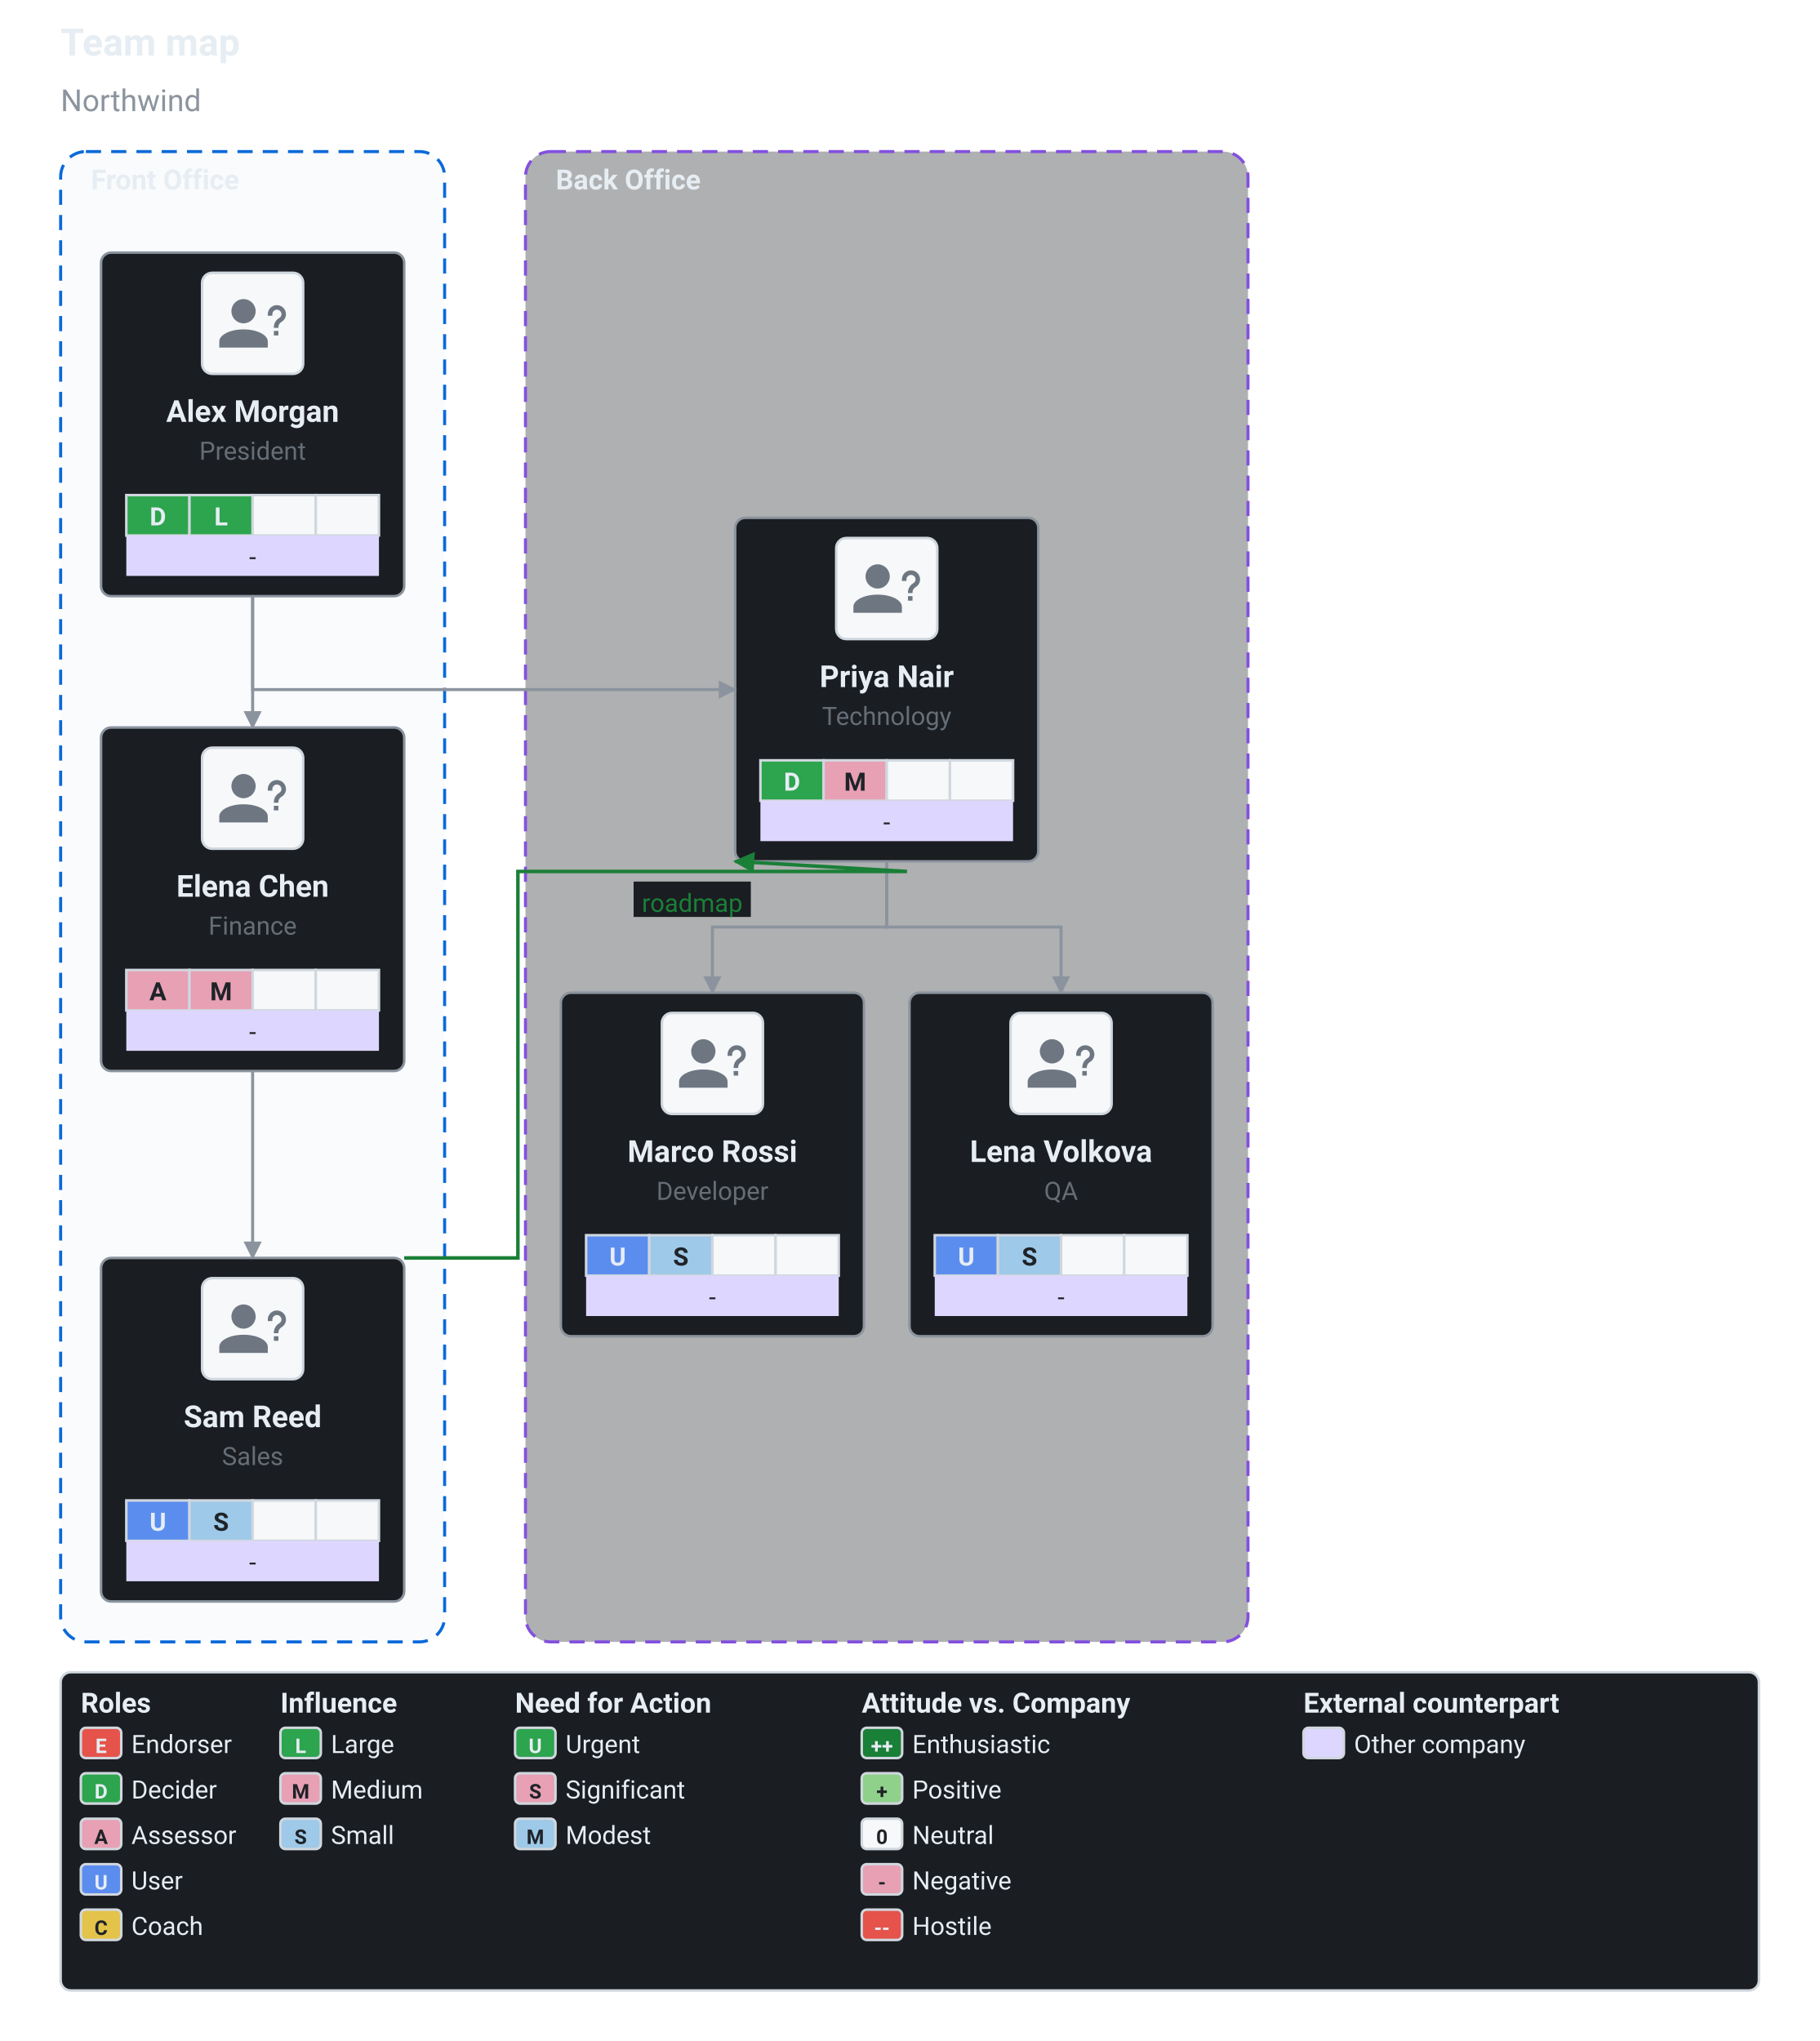
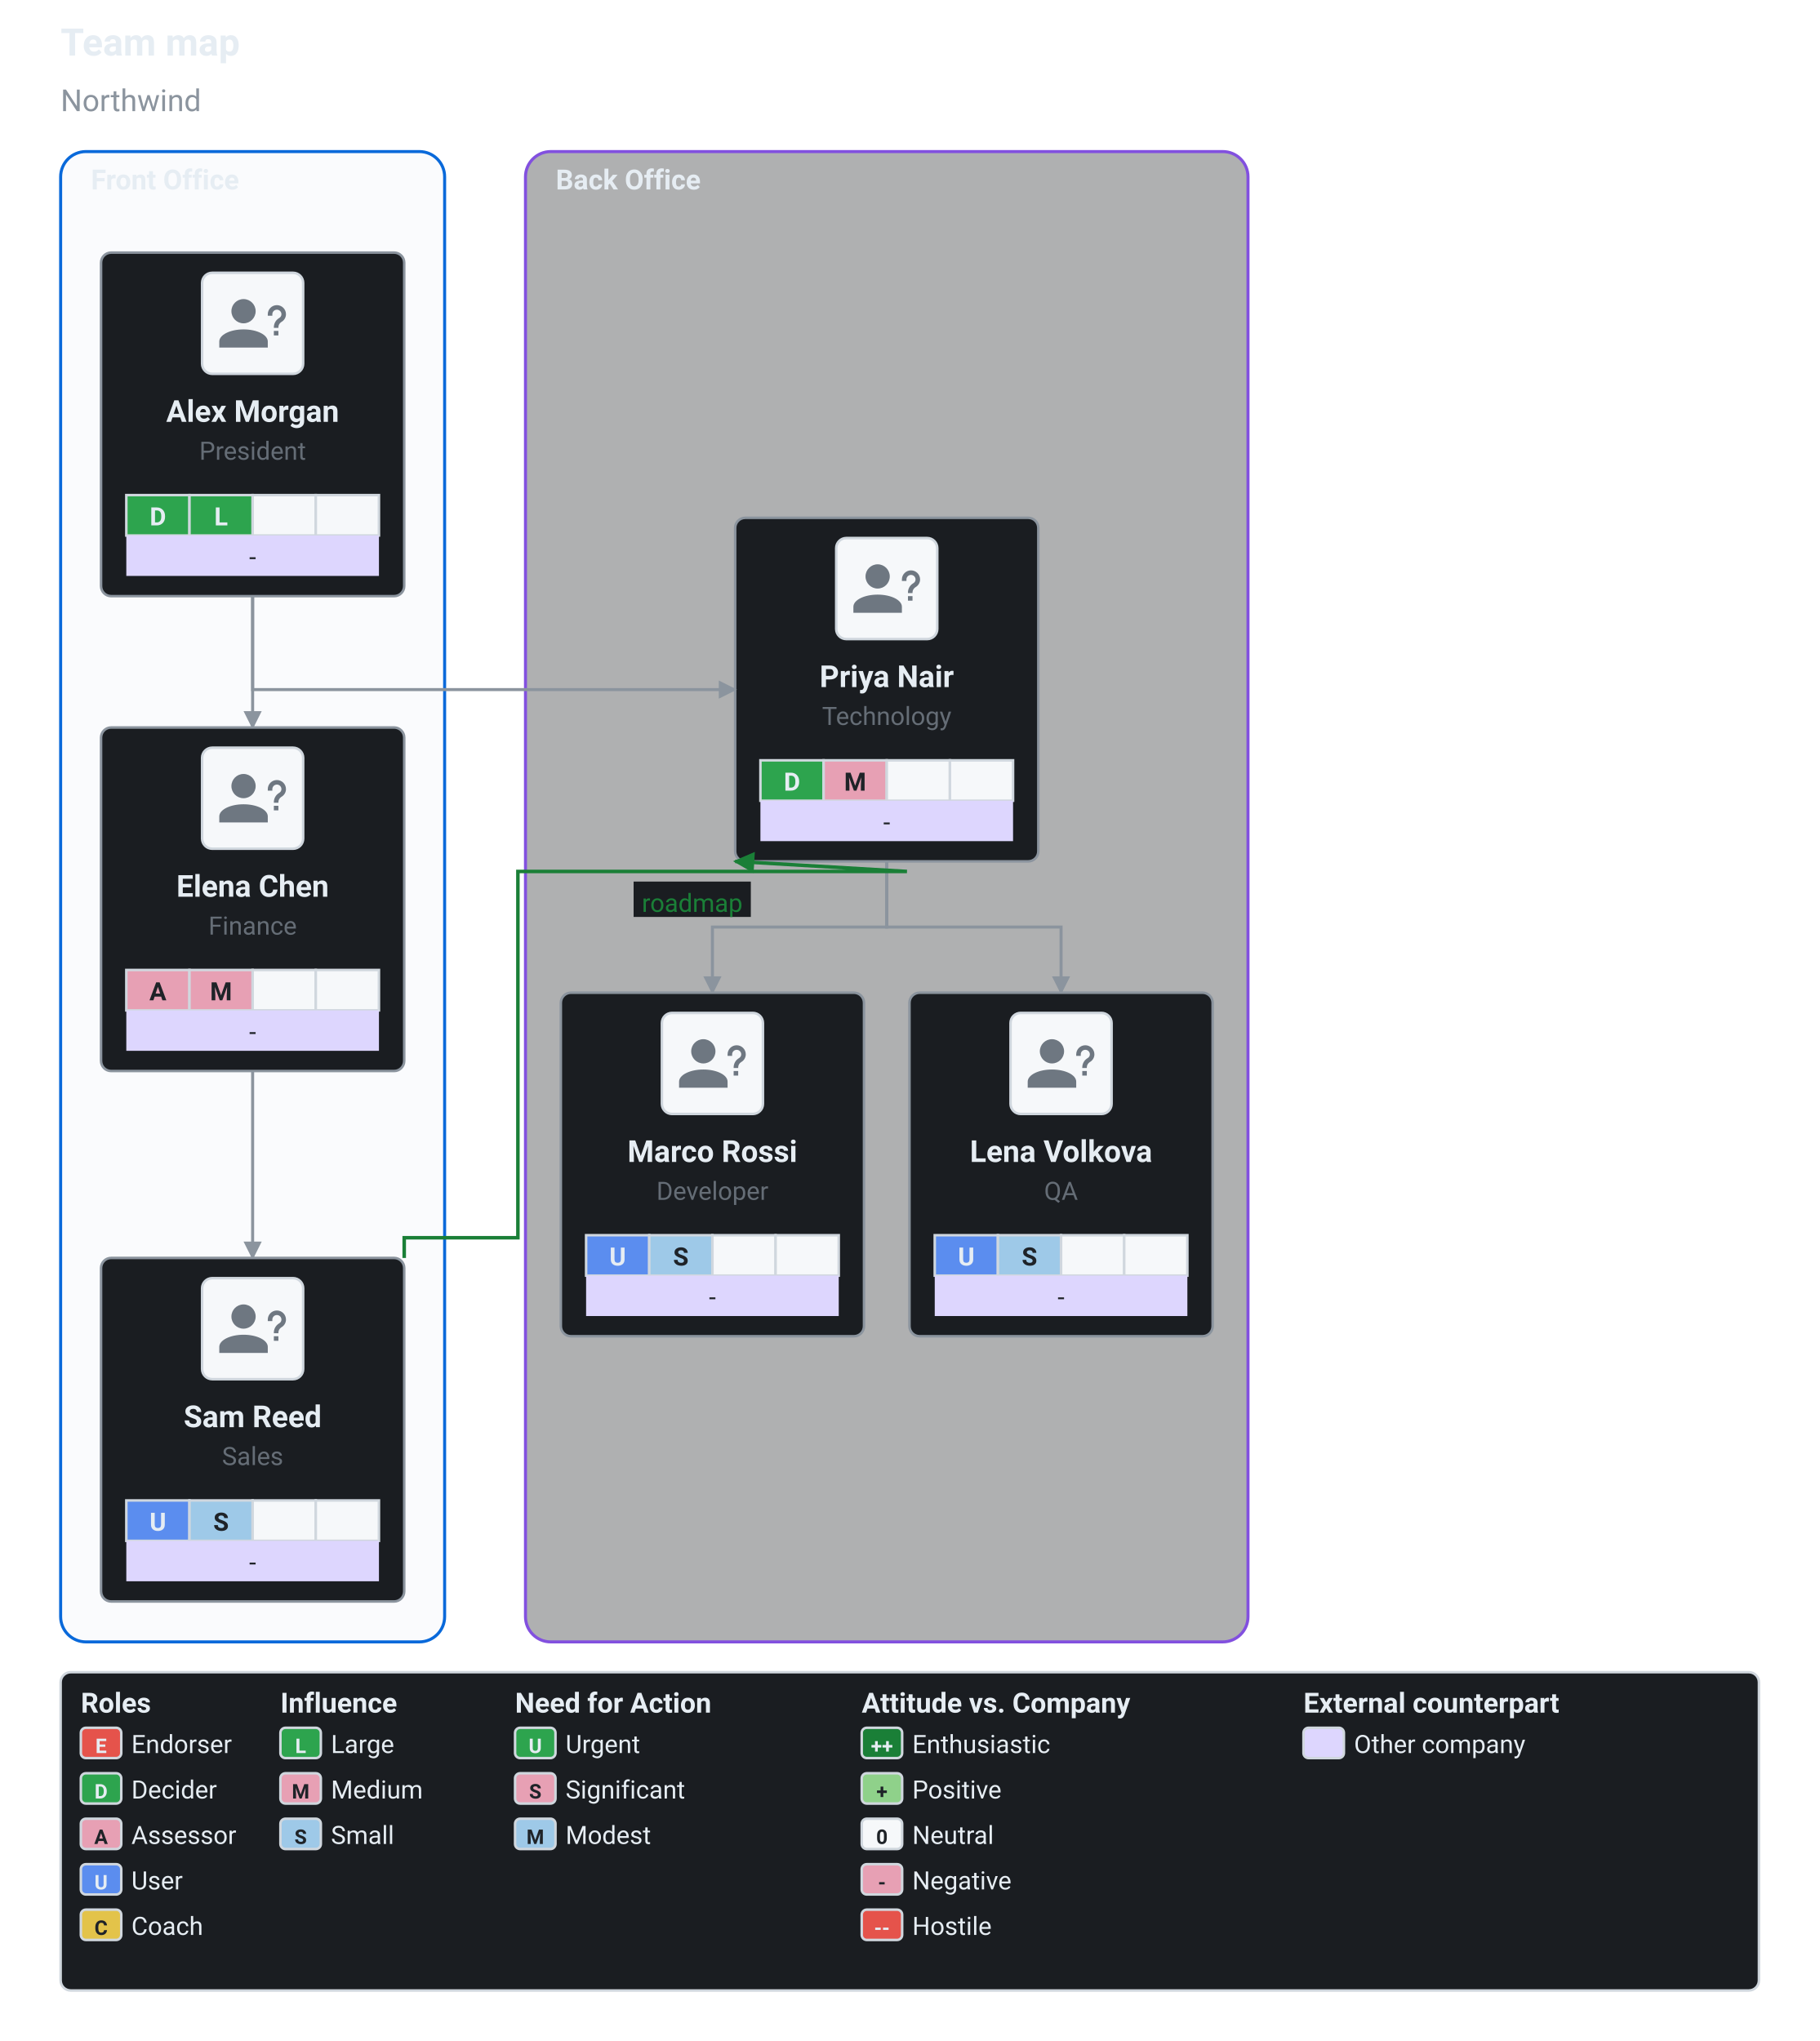
<svg xmlns="http://www.w3.org/2000/svg" viewBox="0 0 720.25 808" width="720.25" height="808" role="img" font-family="system-ui, -apple-system, &quot;Segoe UI&quot;, Roboto, sans-serif">
  <text x="24" y="22" fill="#e6edf3" font-size="15" text-anchor="start" font-weight="700">Team map</text>
  <text x="24" y="44" fill="#8b949e" font-size="12" text-anchor="start">Northwind</text>
  <defs>
    <marker id="ext-pm-report" viewBox="0 0 10 10" refX="9" refY="5" markerWidth="6" markerHeight="6" orient="auto-start-reverse">
      <path d="M 0 0 L 10 5 L 0 10 z" fill="#8b949e" />
    </marker>
  </defs>
-   <rect x="24" y="60" width="152" height="590" rx="10" ry="10" fill="#f6f8fa" fill-opacity="0.55" stroke="#0969da" stroke-width="1.2" stroke-dasharray="6 4" data-team="powermap" data-team-id="front" />
+   <rect x="24" y="60" width="152" height="590" rx="10" ry="10" fill="#f6f8fa" fill-opacity="0.55" stroke="#0969da" stroke-width="1.2" data-team="powermap" data-team-id="front" />
  <text x="36" y="75" fill="#e6edf3" font-size="11" text-anchor="start" font-weight="600" data-team-label="1">Front Office</text>
-   <rect x="208" y="60" width="286" height="590" rx="10" ry="10" fill="#1a1d21" fill-opacity="0.35" stroke="#8250df" stroke-width="1.2" stroke-dasharray="6 4" data-team="powermap" data-team-id="back" />
+   <rect x="208" y="60" width="286" height="590" rx="10" ry="10" fill="#1a1d21" fill-opacity="0.35" stroke="#8250df" stroke-width="1.2" data-team="powermap" data-team-id="back" />
  <text x="220" y="75" fill="#e6edf3" font-size="11" text-anchor="start" font-weight="600" data-team-label="1">Back Office</text>
  <path d="M 100 236 L 100 262 L 100 262 L 100 288" fill="none" stroke="#8b949e" stroke-width="1.2" marker-end="url(#ext-pm-report)" />
  <path d="M 351 341 L 351 367 L 282 367 L 282 393" fill="none" stroke="#8b949e" stroke-width="1.2" marker-end="url(#ext-pm-report)" />
  <path d="M 351 341 L 351 367 L 420 367 L 420 393" fill="none" stroke="#8b949e" stroke-width="1.2" marker-end="url(#ext-pm-report)" />
  <path d="M 100 424 L 100 461 L 100 461 L 100 498" fill="none" stroke="#8b949e" stroke-width="1.2" marker-end="url(#ext-pm-report)" />
  <rect x="40" y="100" width="120" height="136" fill="#1a1d21" stroke="#8b949e" stroke-width="1" rx="4" />
  <rect x="80" y="108" width="40" height="40" fill="#f6f8fa" stroke="#d0d7de" stroke-width="1" rx="4" />
  <g data-avatar="?" transform="translate(85.6 113.6) scale(1.2)">
    <path d="M13 8a4 4 0 0 1-4 4a4 4 0 0 1-4-4a4 4 0 0 1 4-4a4 4 0 0 1 4 4m4 10v2H1v-2c0-2.21 3.58-4 8-4s8 1.79 8 4m3.5-3.5V16H19v-1.5zm-2-5H17V9a3 3 0 0 1 3-3a3 3 0 0 1 3 3c0 .97-.5 1.88-1.29 2.41l-.3.19c-.57.4-.91 1.01-.91 1.7v.2H19v-.2c0-1.19.6-2.3 1.59-2.95l.29-.19c.39-.26.62-.69.62-1.16A1.5 1.5 0 0 0 20 7.5A1.5 1.5 0 0 0 18.5 9z" fill="#6e7781" />
  </g>
  <text x="100" y="167" fill="#e6edf3" font-size="12" text-anchor="middle" font-weight="700">Alex Morgan</text>
  <text x="100" y="182" fill="#656d76" font-size="10" text-anchor="middle">President</text>
  <rect x="50" y="196" width="25" height="16" fill="#2da44e" stroke="#d0d7de" />
  <text x="62.5" y="208" fill="#e6edf3" font-size="10" text-anchor="middle" font-weight="700">D</text>
  <rect x="75" y="196" width="25" height="16" fill="#2da44e" stroke="#d0d7de" />
  <text x="87.5" y="208" fill="#e6edf3" font-size="10" text-anchor="middle" font-weight="700">L</text>
  <rect x="100" y="196" width="25" height="16" fill="#f6f8fa" stroke="#d0d7de" />
  <rect x="125" y="196" width="25" height="16" fill="#f6f8fa" stroke="#d0d7de" />
  <rect x="50" y="212" width="100" height="16" fill="#ddd6fe" />
  <text x="100" y="224" fill="#1f2328" font-size="10" text-anchor="middle">-</text>
  <rect x="40" y="288" width="120" height="136" fill="#1a1d21" stroke="#8b949e" stroke-width="1" rx="4" />
  <rect x="80" y="296" width="40" height="40" fill="#f6f8fa" stroke="#d0d7de" stroke-width="1" rx="4" />
  <g data-avatar="?" transform="translate(85.6 301.6) scale(1.2)">
    <path d="M13 8a4 4 0 0 1-4 4a4 4 0 0 1-4-4a4 4 0 0 1 4-4a4 4 0 0 1 4 4m4 10v2H1v-2c0-2.21 3.58-4 8-4s8 1.79 8 4m3.5-3.5V16H19v-1.5zm-2-5H17V9a3 3 0 0 1 3-3a3 3 0 0 1 3 3c0 .97-.5 1.88-1.29 2.41l-.3.19c-.57.4-.91 1.01-.91 1.7v.2H19v-.2c0-1.19.6-2.3 1.59-2.95l.29-.19c.39-.26.62-.69.62-1.16A1.5 1.5 0 0 0 20 7.5A1.5 1.5 0 0 0 18.5 9z" fill="#6e7781" />
  </g>
  <text x="100" y="355" fill="#e6edf3" font-size="12" text-anchor="middle" font-weight="700">Elena Chen</text>
  <text x="100" y="370" fill="#656d76" font-size="10" text-anchor="middle">Finance</text>
  <rect x="50" y="384" width="25" height="16" fill="#e7a0b4" stroke="#d0d7de" />
  <text x="62.5" y="396" fill="#1f2328" font-size="10" text-anchor="middle" font-weight="700">A</text>
  <rect x="75" y="384" width="25" height="16" fill="#e7a0b4" stroke="#d0d7de" />
  <text x="87.5" y="396" fill="#1f2328" font-size="10" text-anchor="middle" font-weight="700">M</text>
  <rect x="100" y="384" width="25" height="16" fill="#f6f8fa" stroke="#d0d7de" />
  <rect x="125" y="384" width="25" height="16" fill="#f6f8fa" stroke="#d0d7de" />
  <rect x="50" y="400" width="100" height="16" fill="#ddd6fe" />
  <text x="100" y="412" fill="#1f2328" font-size="10" text-anchor="middle">-</text>
  <rect x="40" y="498" width="120" height="136" fill="#1a1d21" stroke="#8b949e" stroke-width="1" rx="4" />
  <rect x="80" y="506" width="40" height="40" fill="#f6f8fa" stroke="#d0d7de" stroke-width="1" rx="4" />
  <g data-avatar="?" transform="translate(85.6 511.6) scale(1.2)">
    <path d="M13 8a4 4 0 0 1-4 4a4 4 0 0 1-4-4a4 4 0 0 1 4-4a4 4 0 0 1 4 4m4 10v2H1v-2c0-2.21 3.58-4 8-4s8 1.79 8 4m3.5-3.5V16H19v-1.5zm-2-5H17V9a3 3 0 0 1 3-3a3 3 0 0 1 3 3c0 .97-.5 1.88-1.29 2.41l-.3.19c-.57.4-.91 1.01-.91 1.7v.2H19v-.2c0-1.19.6-2.3 1.59-2.95l.29-.19c.39-.26.62-.69.62-1.16A1.5 1.5 0 0 0 20 7.5A1.5 1.5 0 0 0 18.5 9z" fill="#6e7781" />
  </g>
  <text x="100" y="565" fill="#e6edf3" font-size="12" text-anchor="middle" font-weight="700">Sam Reed</text>
  <text x="100" y="580" fill="#656d76" font-size="10" text-anchor="middle">Sales</text>
  <rect x="50" y="594" width="25" height="16" fill="#5b8def" stroke="#d0d7de" />
  <text x="62.5" y="606" fill="#e6edf3" font-size="10" text-anchor="middle" font-weight="700">U</text>
  <rect x="75" y="594" width="25" height="16" fill="#9ec9e8" stroke="#d0d7de" />
  <text x="87.5" y="606" fill="#1f2328" font-size="10" text-anchor="middle" font-weight="700">S</text>
  <rect x="100" y="594" width="25" height="16" fill="#f6f8fa" stroke="#d0d7de" />
  <rect x="125" y="594" width="25" height="16" fill="#f6f8fa" stroke="#d0d7de" />
  <rect x="50" y="610" width="100" height="16" fill="#ddd6fe" />
  <text x="100" y="622" fill="#1f2328" font-size="10" text-anchor="middle">-</text>
  <rect x="291" y="205" width="120" height="136" fill="#1a1d21" stroke="#8b949e" stroke-width="1" rx="4" />
  <rect x="331" y="213" width="40" height="40" fill="#f6f8fa" stroke="#d0d7de" stroke-width="1" rx="4" />
  <g data-avatar="?" transform="translate(336.6 218.6) scale(1.2)">
    <path d="M13 8a4 4 0 0 1-4 4a4 4 0 0 1-4-4a4 4 0 0 1 4-4a4 4 0 0 1 4 4m4 10v2H1v-2c0-2.21 3.58-4 8-4s8 1.79 8 4m3.5-3.5V16H19v-1.5zm-2-5H17V9a3 3 0 0 1 3-3a3 3 0 0 1 3 3c0 .97-.5 1.88-1.29 2.41l-.3.19c-.57.4-.91 1.01-.91 1.7v.2H19v-.2c0-1.19.6-2.3 1.59-2.95l.29-.19c.39-.26.62-.69.62-1.16A1.5 1.5 0 0 0 20 7.5A1.5 1.5 0 0 0 18.5 9z" fill="#6e7781" />
  </g>
  <text x="351" y="272" fill="#e6edf3" font-size="12" text-anchor="middle" font-weight="700">Priya Nair</text>
  <text x="351" y="287" fill="#656d76" font-size="10" text-anchor="middle">Technology</text>
  <rect x="301" y="301" width="25" height="16" fill="#2da44e" stroke="#d0d7de" />
  <text x="313.5" y="313" fill="#e6edf3" font-size="10" text-anchor="middle" font-weight="700">D</text>
  <rect x="326" y="301" width="25" height="16" fill="#e7a0b4" stroke="#d0d7de" />
  <text x="338.5" y="313" fill="#1f2328" font-size="10" text-anchor="middle" font-weight="700">M</text>
  <rect x="351" y="301" width="25" height="16" fill="#f6f8fa" stroke="#d0d7de" />
  <rect x="376" y="301" width="25" height="16" fill="#f6f8fa" stroke="#d0d7de" />
  <rect x="301" y="317" width="100" height="16" fill="#ddd6fe" />
  <text x="351" y="329" fill="#1f2328" font-size="10" text-anchor="middle">-</text>
  <rect x="222" y="393" width="120" height="136" fill="#1a1d21" stroke="#8b949e" stroke-width="1" rx="4" />
  <rect x="262" y="401" width="40" height="40" fill="#f6f8fa" stroke="#d0d7de" stroke-width="1" rx="4" />
  <g data-avatar="?" transform="translate(267.6 406.6) scale(1.2)">
    <path d="M13 8a4 4 0 0 1-4 4a4 4 0 0 1-4-4a4 4 0 0 1 4-4a4 4 0 0 1 4 4m4 10v2H1v-2c0-2.21 3.58-4 8-4s8 1.79 8 4m3.5-3.5V16H19v-1.5zm-2-5H17V9a3 3 0 0 1 3-3a3 3 0 0 1 3 3c0 .97-.5 1.88-1.29 2.41l-.3.19c-.57.4-.91 1.01-.91 1.7v.2H19v-.2c0-1.19.6-2.3 1.59-2.95l.29-.19c.39-.26.62-.69.62-1.16A1.5 1.5 0 0 0 20 7.5A1.5 1.5 0 0 0 18.5 9z" fill="#6e7781" />
  </g>
  <text x="282" y="460" fill="#e6edf3" font-size="12" text-anchor="middle" font-weight="700">Marco Rossi</text>
  <text x="282" y="475" fill="#656d76" font-size="10" text-anchor="middle">Developer</text>
  <rect x="232" y="489" width="25" height="16" fill="#5b8def" stroke="#d0d7de" />
  <text x="244.5" y="501" fill="#e6edf3" font-size="10" text-anchor="middle" font-weight="700">U</text>
  <rect x="257" y="489" width="25" height="16" fill="#9ec9e8" stroke="#d0d7de" />
  <text x="269.5" y="501" fill="#1f2328" font-size="10" text-anchor="middle" font-weight="700">S</text>
  <rect x="282" y="489" width="25" height="16" fill="#f6f8fa" stroke="#d0d7de" />
  <rect x="307" y="489" width="25" height="16" fill="#f6f8fa" stroke="#d0d7de" />
  <rect x="232" y="505" width="100" height="16" fill="#ddd6fe" />
  <text x="282" y="517" fill="#1f2328" font-size="10" text-anchor="middle">-</text>
  <rect x="360" y="393" width="120" height="136" fill="#1a1d21" stroke="#8b949e" stroke-width="1" rx="4" />
  <rect x="400" y="401" width="40" height="40" fill="#f6f8fa" stroke="#d0d7de" stroke-width="1" rx="4" />
  <g data-avatar="?" transform="translate(405.6 406.6) scale(1.2)">
    <path d="M13 8a4 4 0 0 1-4 4a4 4 0 0 1-4-4a4 4 0 0 1 4-4a4 4 0 0 1 4 4m4 10v2H1v-2c0-2.21 3.58-4 8-4s8 1.79 8 4m3.5-3.5V16H19v-1.5zm-2-5H17V9a3 3 0 0 1 3-3a3 3 0 0 1 3 3c0 .97-.5 1.88-1.29 2.41l-.3.19c-.57.4-.91 1.01-.91 1.7v.2H19v-.2c0-1.19.6-2.3 1.59-2.95l.29-.19c.39-.26.62-.69.62-1.16A1.5 1.5 0 0 0 20 7.5A1.5 1.5 0 0 0 18.5 9z" fill="#6e7781" />
  </g>
  <text x="420" y="460" fill="#e6edf3" font-size="12" text-anchor="middle" font-weight="700">Lena Volkova</text>
  <text x="420" y="475" fill="#656d76" font-size="10" text-anchor="middle">QA</text>
  <rect x="370" y="489" width="25" height="16" fill="#5b8def" stroke="#d0d7de" />
  <text x="382.5" y="501" fill="#e6edf3" font-size="10" text-anchor="middle" font-weight="700">U</text>
  <rect x="395" y="489" width="25" height="16" fill="#9ec9e8" stroke="#d0d7de" />
  <text x="407.5" y="501" fill="#1f2328" font-size="10" text-anchor="middle" font-weight="700">S</text>
  <rect x="420" y="489" width="25" height="16" fill="#f6f8fa" stroke="#d0d7de" />
  <rect x="445" y="489" width="25" height="16" fill="#f6f8fa" stroke="#d0d7de" />
  <rect x="370" y="505" width="100" height="16" fill="#ddd6fe" />
  <text x="420" y="517" fill="#1f2328" font-size="10" text-anchor="middle">-</text>
  <defs>
    <marker id="ext-pm-link-0" viewBox="0 0 10 10" refX="9" refY="5" markerWidth="6" markerHeight="6" orient="auto-start-reverse">
      <path d="M 0 0 L 10 5 L 0 10 z" fill="#8b949e" />
    </marker>
  </defs>
  <path d="M 100 236 L 100 271 L 100 273 L 177 273 L 205 273 L 291 273" fill="none" stroke="#8b949e" stroke-width="1.2" marker-end="url(#ext-pm-link-0)" />
  <defs>
    <marker id="ext-pm-link-1" viewBox="0 0 10 10" refX="9" refY="5" markerWidth="6" markerHeight="6" orient="auto-start-reverse">
      <path d="M 0 0 L 10 5 L 0 10 z" fill="#1a7f37" />
    </marker>
  </defs>
-   <path d="M 160 498 L 177 498 L 205 498 L 205 441 L 205 376 L 205 345 L 343 345 L 359 345 L 291 341" fill="none" stroke="#1a7f37" stroke-width="1.4" marker-end="url(#ext-pm-link-1)" />
+   <path d="M 160 498 L 160 490 L 177 490 L 205 490 L 205 441 L 205 376 L 205 345 L 343 345 L 359 345 L 291 341" fill="none" stroke="#1a7f37" stroke-width="1.4" marker-end="url(#ext-pm-link-1)" />
  <rect x="250.8" y="349" width="46.4" height="14" fill="#1a1d21" stroke="none" data-label-plate="1" />
  <text x="274" y="361" fill="#1a7f37" font-size="10" text-anchor="middle" data-edge-label="1">roadmap</text>
  <rect x="24" y="662" width="672.25" height="126" fill="#1a1d21" stroke="#d0d7de" stroke-width="1" rx="4" data-legend="powermap" />
  <text x="32" y="678" fill="#e6edf3" font-size="11" text-anchor="start" font-weight="700">Roles</text>
  <rect x="32" y="684" width="16" height="12" fill="#e5534b" stroke="#d0d7de" rx="2" />
  <text x="40" y="694" fill="#e6edf3" font-size="8" text-anchor="middle" font-weight="700">E</text>
  <text x="52" y="694" fill="#e6edf3" font-size="10" text-anchor="start">Endorser</text>
  <rect x="32" y="702" width="16" height="12" fill="#2da44e" stroke="#d0d7de" rx="2" />
  <text x="40" y="712" fill="#e6edf3" font-size="8" text-anchor="middle" font-weight="700">D</text>
  <text x="52" y="712" fill="#e6edf3" font-size="10" text-anchor="start">Decider</text>
  <rect x="32" y="720" width="16" height="12" fill="#e7a0b4" stroke="#d0d7de" rx="2" />
  <text x="40" y="730" fill="#1f2328" font-size="8" text-anchor="middle" font-weight="700">A</text>
  <text x="52" y="730" fill="#e6edf3" font-size="10" text-anchor="start">Assessor</text>
  <rect x="32" y="738" width="16" height="12" fill="#5b8def" stroke="#d0d7de" rx="2" />
  <text x="40" y="748" fill="#e6edf3" font-size="8" text-anchor="middle" font-weight="700">U</text>
  <text x="52" y="748" fill="#e6edf3" font-size="10" text-anchor="start">User</text>
  <rect x="32" y="756" width="16" height="12" fill="#e3c34a" stroke="#d0d7de" rx="2" />
  <text x="40" y="766" fill="#1f2328" font-size="8" text-anchor="middle" font-weight="700">C</text>
  <text x="52" y="766" fill="#e6edf3" font-size="10" text-anchor="start">Coach</text>
  <text x="111" y="678" fill="#e6edf3" font-size="11" text-anchor="start" font-weight="700">Influence</text>
  <rect x="111" y="684" width="16" height="12" fill="#2da44e" stroke="#d0d7de" rx="2" />
  <text x="119" y="694" fill="#e6edf3" font-size="8" text-anchor="middle" font-weight="700">L</text>
  <text x="131" y="694" fill="#e6edf3" font-size="10" text-anchor="start">Large</text>
  <rect x="111" y="702" width="16" height="12" fill="#e7a0b4" stroke="#d0d7de" rx="2" />
  <text x="119" y="712" fill="#1f2328" font-size="8" text-anchor="middle" font-weight="700">M</text>
  <text x="131" y="712" fill="#e6edf3" font-size="10" text-anchor="start">Medium</text>
  <rect x="111" y="720" width="16" height="12" fill="#9ec9e8" stroke="#d0d7de" rx="2" />
  <text x="119" y="730" fill="#1f2328" font-size="8" text-anchor="middle" font-weight="700">S</text>
  <text x="131" y="730" fill="#e6edf3" font-size="10" text-anchor="start">Small</text>
  <text x="203.88" y="678" fill="#e6edf3" font-size="11" text-anchor="start" font-weight="700">Need for Action</text>
  <rect x="203.88" y="684" width="16" height="12" fill="#2da44e" stroke="#d0d7de" rx="2" />
  <text x="211.88" y="694" fill="#e6edf3" font-size="8" text-anchor="middle" font-weight="700">U</text>
  <text x="223.88" y="694" fill="#e6edf3" font-size="10" text-anchor="start">Urgent</text>
  <rect x="203.88" y="702" width="16" height="12" fill="#e7a0b4" stroke="#d0d7de" rx="2" />
  <text x="211.88" y="712" fill="#1f2328" font-size="8" text-anchor="middle" font-weight="700">S</text>
  <text x="223.88" y="712" fill="#e6edf3" font-size="10" text-anchor="start">Significant</text>
  <rect x="203.88" y="720" width="16" height="12" fill="#9ec9e8" stroke="#d0d7de" rx="2" />
  <text x="211.88" y="730" fill="#1f2328" font-size="8" text-anchor="middle" font-weight="700">M</text>
  <text x="223.88" y="730" fill="#e6edf3" font-size="10" text-anchor="start">Modest</text>
  <text x="341.1" y="678" fill="#e6edf3" font-size="11" text-anchor="start" font-weight="700">Attitude vs. Company</text>
  <rect x="341.1" y="684" width="16" height="12" fill="#1a7f37" stroke="#d0d7de" rx="2" />
  <text x="349.1" y="694" fill="#e6edf3" font-size="8" text-anchor="middle" font-weight="700">++</text>
  <text x="361.1" y="694" fill="#e6edf3" font-size="10" text-anchor="start">Enthusiastic</text>
  <rect x="341.1" y="702" width="16" height="12" fill="#8fd18a" stroke="#d0d7de" rx="2" />
  <text x="349.1" y="712" fill="#1f2328" font-size="8" text-anchor="middle" font-weight="700">+</text>
  <text x="361.1" y="712" fill="#e6edf3" font-size="10" text-anchor="start">Positive</text>
  <rect x="341.1" y="720" width="16" height="12" fill="#f6f8fa" stroke="#d0d7de" rx="2" />
  <text x="349.1" y="730" fill="#1f2328" font-size="8" text-anchor="middle" font-weight="700">0</text>
  <text x="361.1" y="730" fill="#e6edf3" font-size="10" text-anchor="start">Neutral</text>
  <rect x="341.1" y="738" width="16" height="12" fill="#e7a0b4" stroke="#d0d7de" rx="2" />
  <text x="349.1" y="748" fill="#1f2328" font-size="8" text-anchor="middle" font-weight="700">-</text>
  <text x="361.1" y="748" fill="#e6edf3" font-size="10" text-anchor="start">Negative</text>
  <rect x="341.1" y="756" width="16" height="12" fill="#e5534b" stroke="#d0d7de" rx="2" />
  <text x="349.1" y="766" fill="#e6edf3" font-size="8" text-anchor="middle" font-weight="700">--</text>
  <text x="361.1" y="766" fill="#e6edf3" font-size="10" text-anchor="start">Hostile</text>
  <text x="515.96" y="678" fill="#e6edf3" font-size="11" text-anchor="start" font-weight="700">External counterpart</text>
  <rect x="515.96" y="684" width="16" height="12" fill="#ddd6fe" stroke="#d0d7de" rx="2" />
  <text x="535.96" y="694" fill="#e6edf3" font-size="10" text-anchor="start">Other company</text>
</svg>
